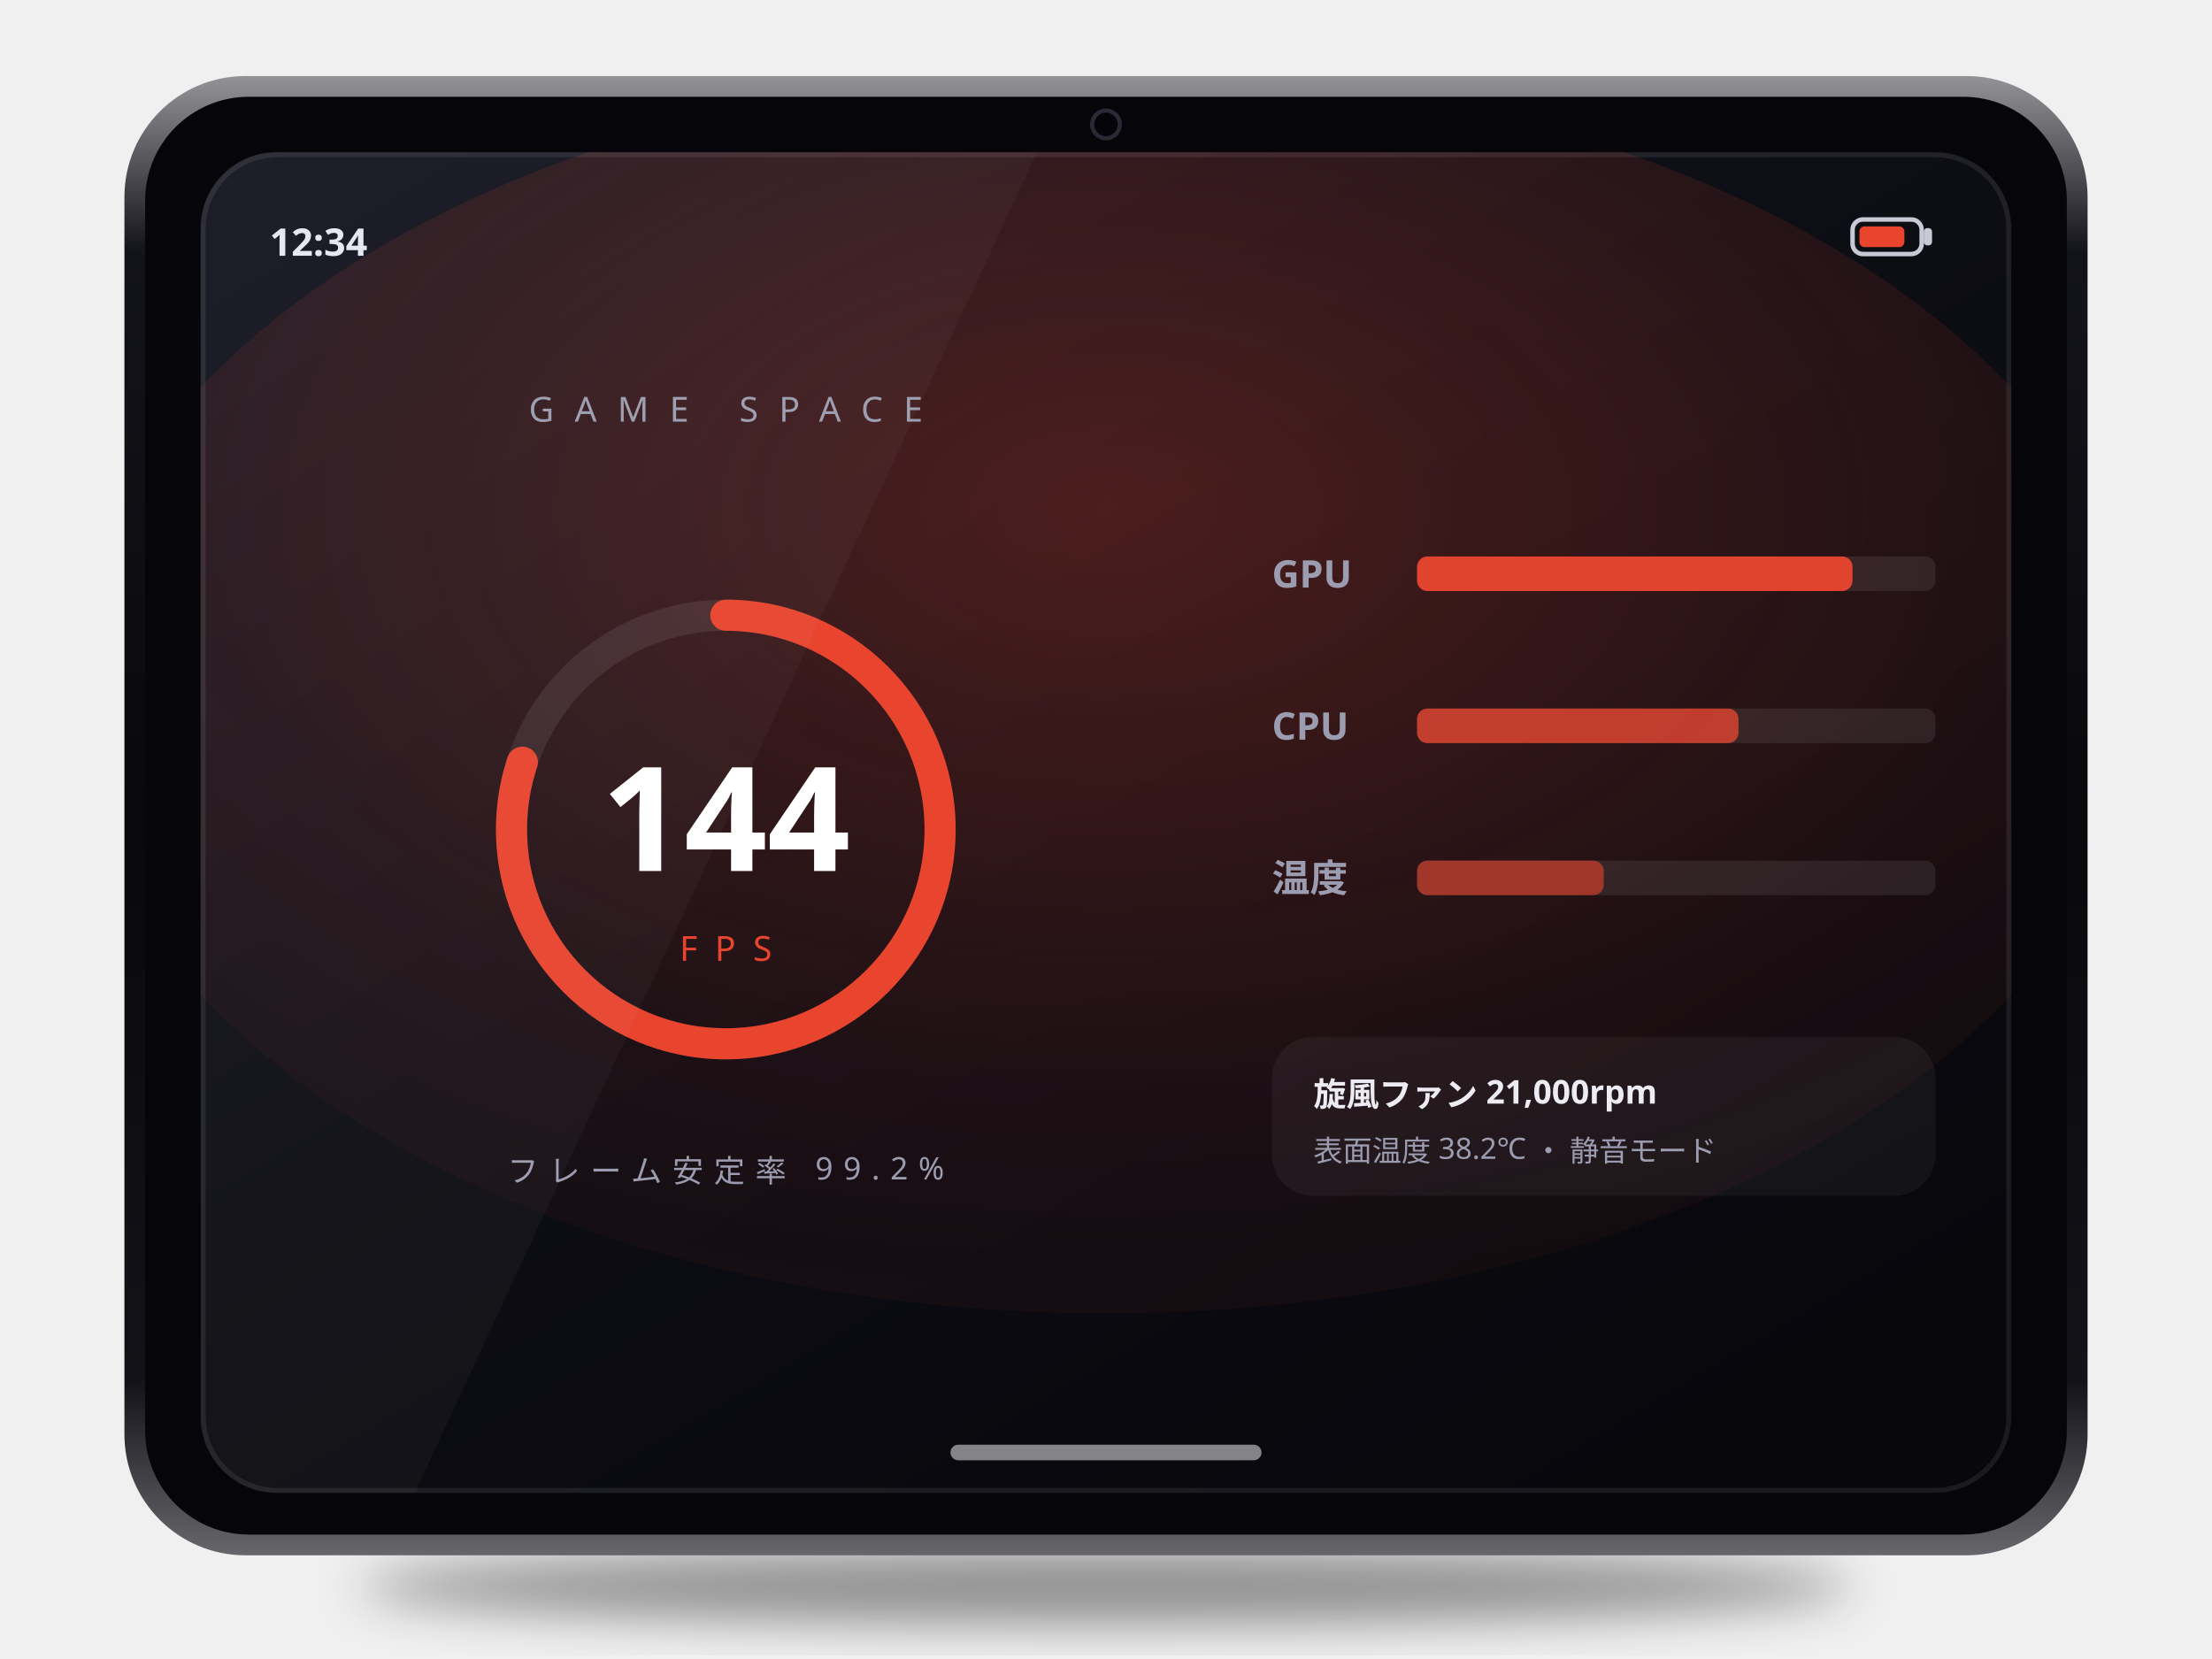
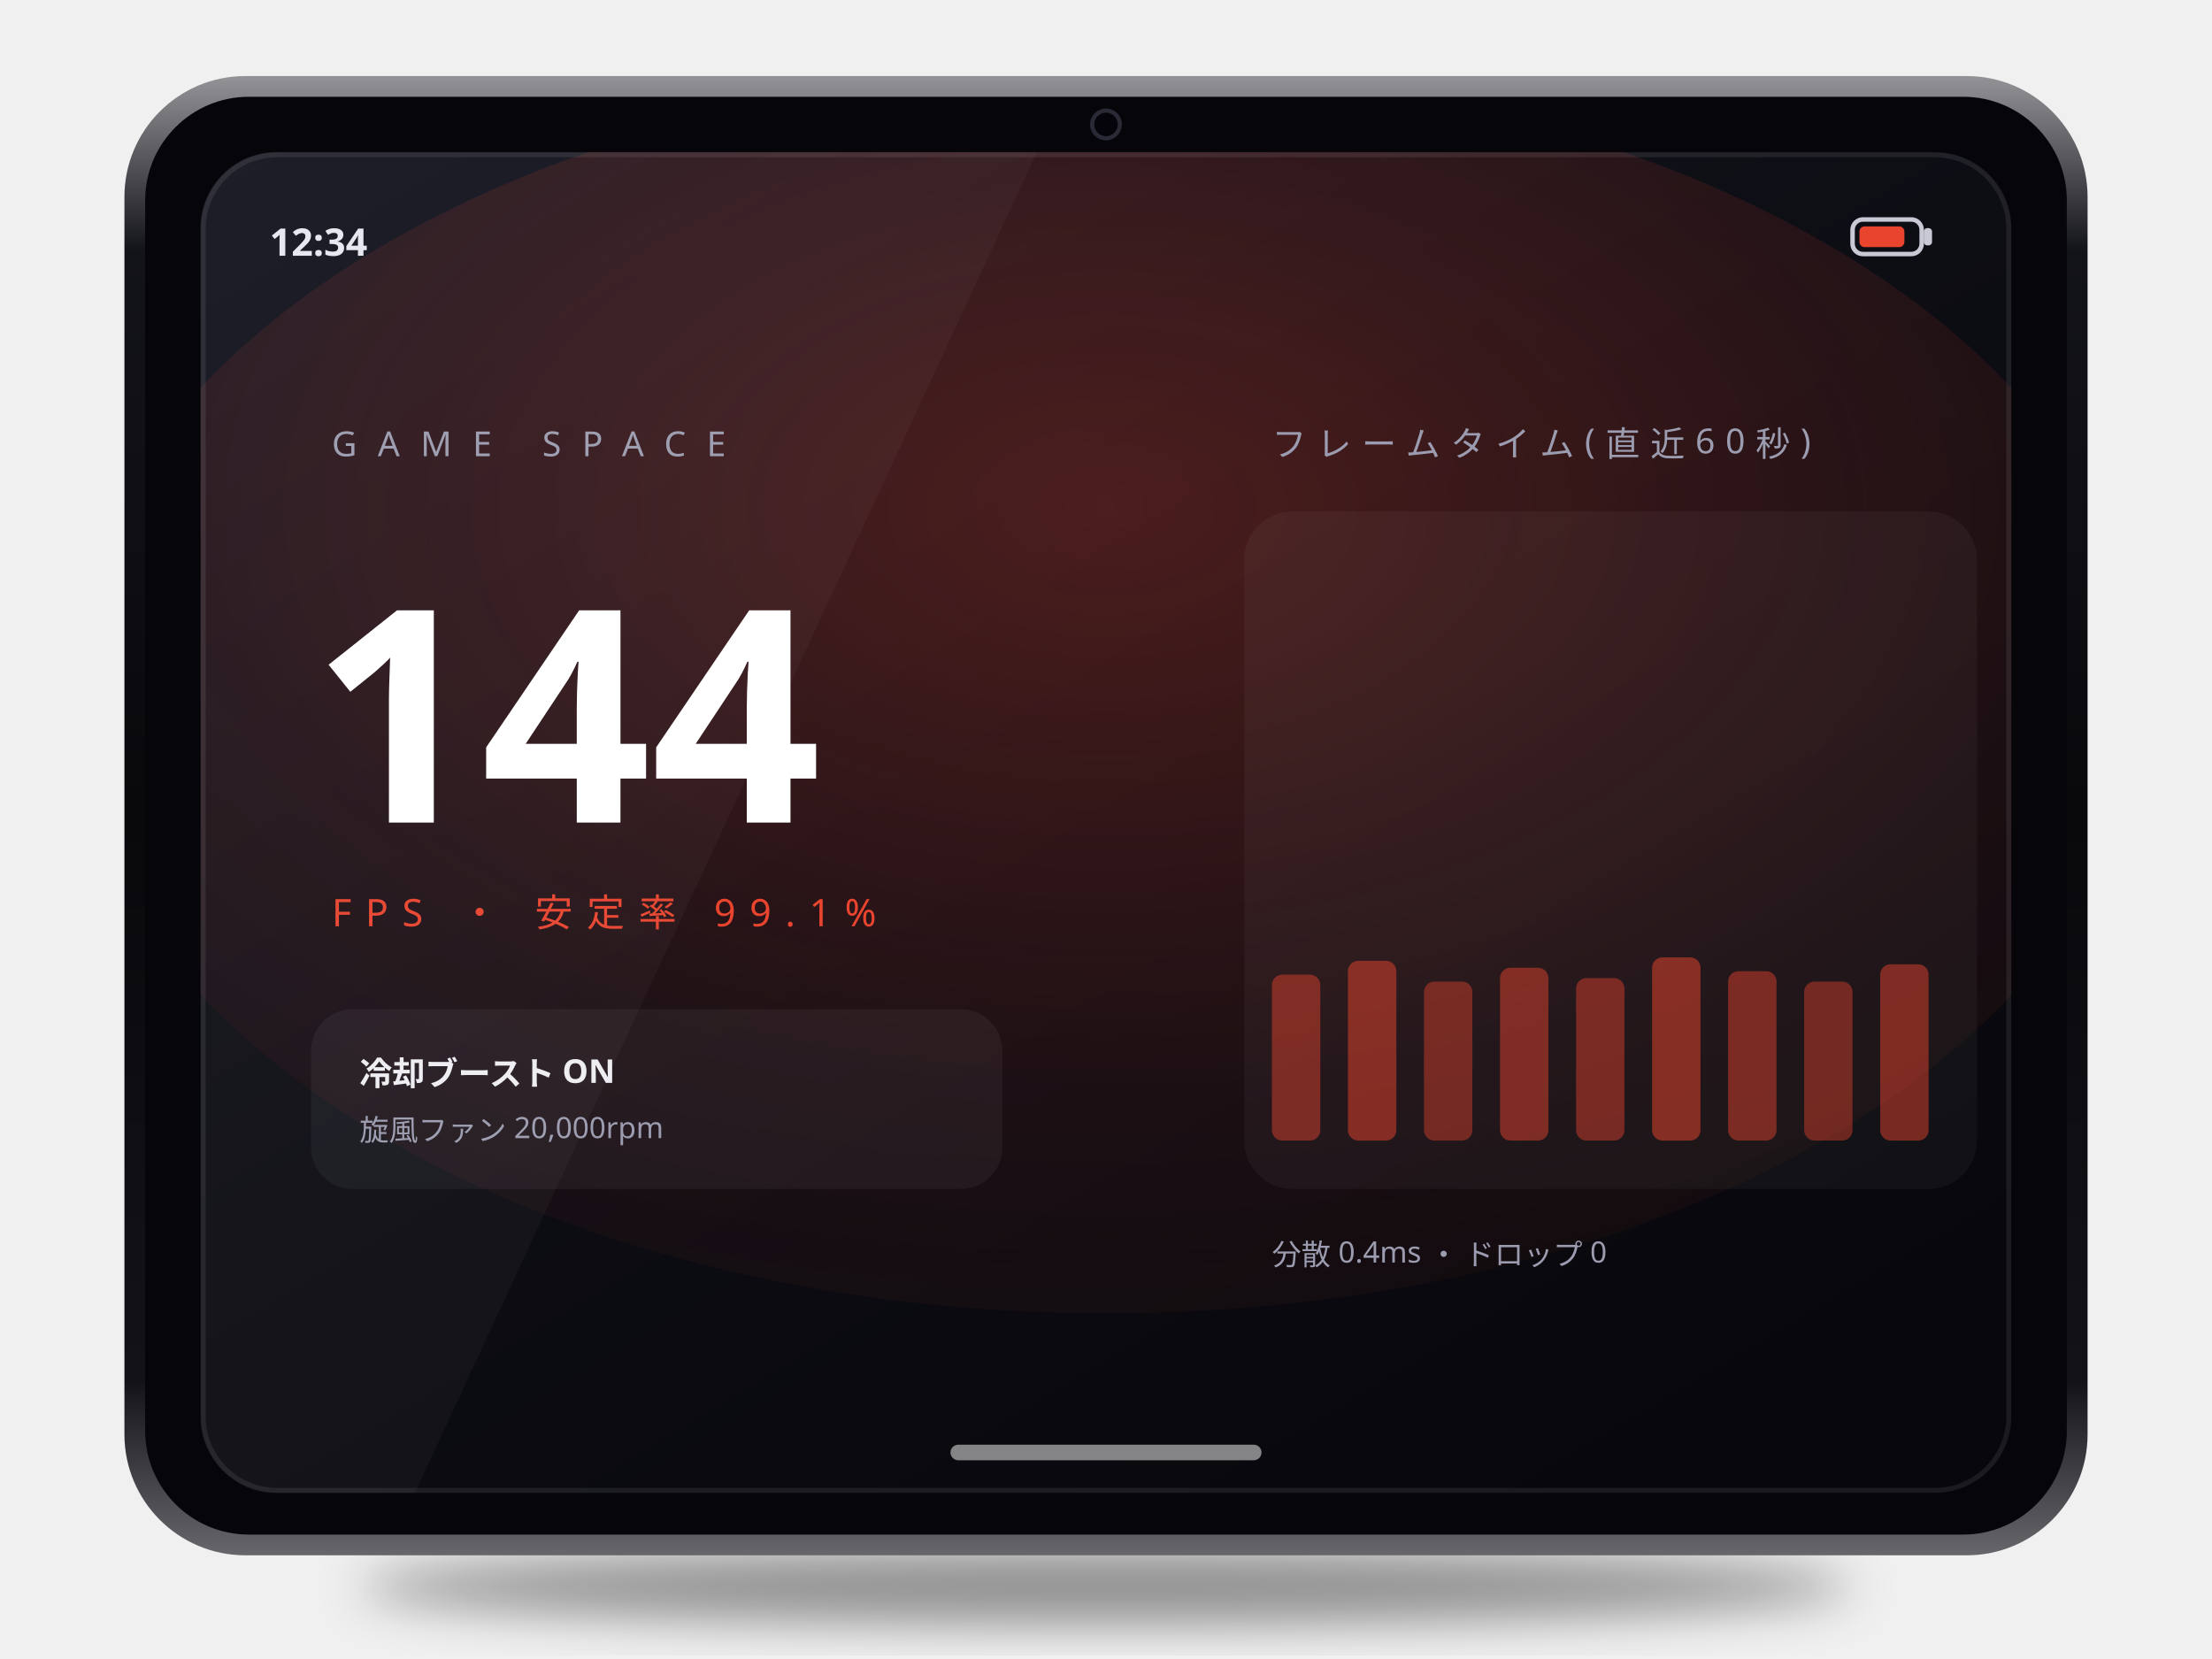
<svg xmlns="http://www.w3.org/2000/svg" viewBox="0 0 640 480" role="img" aria-label="SUZAKU Pad 正面">
  <defs>
    <linearGradient id="framefpad" x1="0" y1="0" x2="0" y2="1">
      <stop offset="0" stop-color="#96969a" />
      <stop offset="0.12" stop-color="#13131a" />
      <stop offset="0.5" stop-color="#09090c" />
      <stop offset="0.88" stop-color="#121218" />
      <stop offset="1" stop-color="#68686d" />
    </linearGradient>
    <linearGradient id="scrfpad" x1="0" y1="0" x2="0.8" y2="1">
      <stop offset="0" stop-color="#171722" />
      <stop offset="0.5" stop-color="#0d0d14" />
      <stop offset="1" stop-color="#07070c" />
    </linearGradient>
    <radialGradient id="flarefpad" cx="0.5" cy="0.35" r="0.85">
      <stop offset="0" stop-color="#e8442e" stop-opacity="0.28" />
      <stop offset="0.55" stop-color="#e8442e" stop-opacity="0.08" />
      <stop offset="1" stop-color="#e8442e" stop-opacity="0" />
    </radialGradient>
    <filter id="softfpad" x="-40%" y="-40%" width="180%" height="180%">
      <feGaussianBlur stdDeviation="7" />
    </filter>
    <clipPath id="clipfpad">
      <rect x="58" y="44" width="524" height="388" rx="22" />
    </clipPath>
  </defs>
  <ellipse cx="320" cy="459" rx="216" ry="11" fill="#000000" opacity="0.4" filter="url(#softfpad)" />
  <rect x="36" y="22" width="568" height="428" rx="35" fill="url(#framefpad)" />
  <rect x="42" y="28" width="556" height="416" rx="30" fill="#06060a" />
  <rect x="58" y="44" width="524" height="388" rx="22" fill="url(#scrfpad)" />
  <g clip-path="url(#clipfpad)">
    <ellipse cx="320" cy="200" rx="300" ry="180" fill="url(#flarefpad)" />
-     <text x="210" y="122" font-family="'Noto Sans JP',sans-serif" font-size="10" fill="#9c9cb0" text-anchor="middle" letter-spacing="6">GAME SPACE</text>
-     <circle cx="210" cy="240" r="62" fill="none" stroke="#ffffff" stroke-opacity="0.08" stroke-width="9" />
-     <circle cx="210" cy="240" r="62" fill="none" stroke="#e8442e" stroke-width="9" stroke-linecap="round" stroke-dasharray="312 390" transform="rotate(-90 210 240)" />
-     <text x="210" y="252" font-family="'Noto Sans JP',sans-serif" font-size="42" font-weight="900" fill="#ffffff" text-anchor="middle">144</text>
-     <text x="210" y="278" font-family="'Noto Sans JP',sans-serif" font-size="10" fill="#e8442e" text-anchor="middle" letter-spacing="5">FPS</text>
-     <text x="210" y="342" font-family="'Noto Sans JP',sans-serif" font-size="9" fill="#9c9cb0" text-anchor="middle" letter-spacing="3">フレーム安定率 99.2%</text>
-     <text x="368" y="170" font-family="'Noto Sans JP',sans-serif" font-size="11" font-weight="700" fill="#9c9cb0">GPU</text>
-     <rect x="410" y="161" width="150" height="10" rx="3" fill="#ffffff" opacity="0.08" />
-     <rect x="410" y="161" width="126" height="10" rx="3" fill="#e8442e" opacity="0.95" />
-     <text x="368" y="214" font-family="'Noto Sans JP',sans-serif" font-size="11" font-weight="700" fill="#9c9cb0">CPU</text>
-     <rect x="410" y="205" width="150" height="10" rx="3" fill="#ffffff" opacity="0.08" />
-     <rect x="410" y="205" width="93" height="10" rx="3" fill="#e8442e" opacity="0.77" />
-     <text x="368" y="258" font-family="'Noto Sans JP',sans-serif" font-size="11" font-weight="700" fill="#9c9cb0">温度</text>
-     <rect x="410" y="249" width="150" height="10" rx="3" fill="#ffffff" opacity="0.08" />
-     <rect x="410" y="249" width="54" height="10" rx="3" fill="#e8442e" opacity="0.59" />
-     <rect x="368" y="300" width="192" height="46" rx="12" fill="#ffffff" opacity="0.05" />
-     <text x="380" y="320" font-family="'Noto Sans JP',sans-serif" font-size="9.5" font-weight="700" fill="#ececf2">旋風ファン 21,000rpm</text>
-     <text x="380" y="336" font-family="'Noto Sans JP',sans-serif" font-size="8.5" fill="#9c9cb0">表面温度 38.2℃ ・ 静音モード</text>
+     <text x="96" y="132" font-family="'Noto Sans JP',sans-serif" font-size="10" fill="#9c9cb0" letter-spacing="6">GAME SPACE</text>
+     <text x="90" y="238" font-family="'Noto Sans JP',sans-serif" font-size="86" font-weight="900" fill="#ffffff">144</text>
+     <text x="96" y="268" font-family="'Noto Sans JP',sans-serif" font-size="11" fill="#e8442e" letter-spacing="4">FPS ・ 安定率 99.1%</text>
+     <rect x="90" y="292" width="200" height="52" rx="12" fill="#ffffff" opacity="0.05" />
+     <text x="104" y="314" font-family="'Noto Sans JP',sans-serif" font-size="9.5" font-weight="700" fill="#ececf2">冷却ブースト ON</text>
+     <text x="104" y="330" font-family="'Noto Sans JP',sans-serif" font-size="8.5" fill="#9c9cb0">旋風ファン 20,000rpm</text>
+     <text x="368" y="132" font-family="'Noto Sans JP',sans-serif" font-size="10" fill="#9c9cb0" letter-spacing="3">フレームタイム(直近60秒)</text>
+     <rect x="360" y="148" width="212" height="196" rx="14" fill="#ffffff" opacity="0.04" />
+     <rect x="368" y="282" width="14" height="48" rx="3" fill="#e8442e" opacity="0.45" />
+     <rect x="390" y="278" width="14" height="52" rx="3" fill="#e8442e" opacity="0.50" />
+     <rect x="412" y="284" width="14" height="46" rx="3" fill="#e8442e" opacity="0.42" />
+     <rect x="434" y="280" width="14" height="50" rx="3" fill="#e8442e" opacity="0.47" />
+     <rect x="456" y="283" width="14" height="47" rx="3" fill="#e8442e" opacity="0.44" />
+     <rect x="478" y="277" width="14" height="53" rx="3" fill="#e8442e" opacity="0.51" />
+     <rect x="500" y="281" width="14" height="49" rx="3" fill="#e8442e" opacity="0.46" />
+     <rect x="522" y="284" width="14" height="46" rx="3" fill="#e8442e" opacity="0.42" />
+     <rect x="544" y="279" width="14" height="51" rx="3" fill="#e8442e" opacity="0.48" />
+     <text x="368" y="366" font-family="'Noto Sans JP',sans-serif" font-size="8.5" fill="#9c9cb0">分散 0.4ms ・ ドロップ 0</text>
    <text x="78" y="74" font-family="'Noto Sans JP',sans-serif" font-size="11" font-weight="700" fill="#e6e6ee">12:34</text>
    <rect x="536" y="63.5" width="20" height="10" rx="3" fill="none" stroke="#c9c9d6" stroke-width="1.3" />
    <rect x="538" y="65.5" width="13" height="6" rx="1.5" fill="#e8442e" />
    <rect x="556.6" y="66" width="2.4" height="5" rx="1" fill="#c9c9d6" />
    <rect x="275" y="418" width="90" height="4.5" rx="2.25" fill="#ffffff" opacity="0.5" />
    <path d="M58 44 L300 44 L120 432 L58 432 Z" fill="#ffffff" opacity="0.035" />
  </g>
  <rect x="58.8" y="44.8" width="522.4" height="386.4" rx="21.4" fill="none" stroke="#ffffff" stroke-opacity="0.08" stroke-width="1.4" />
  <circle cx="320" cy="36" r="4" fill="#04040a" stroke="#2a2a36" stroke-width="1.2" />
</svg>
